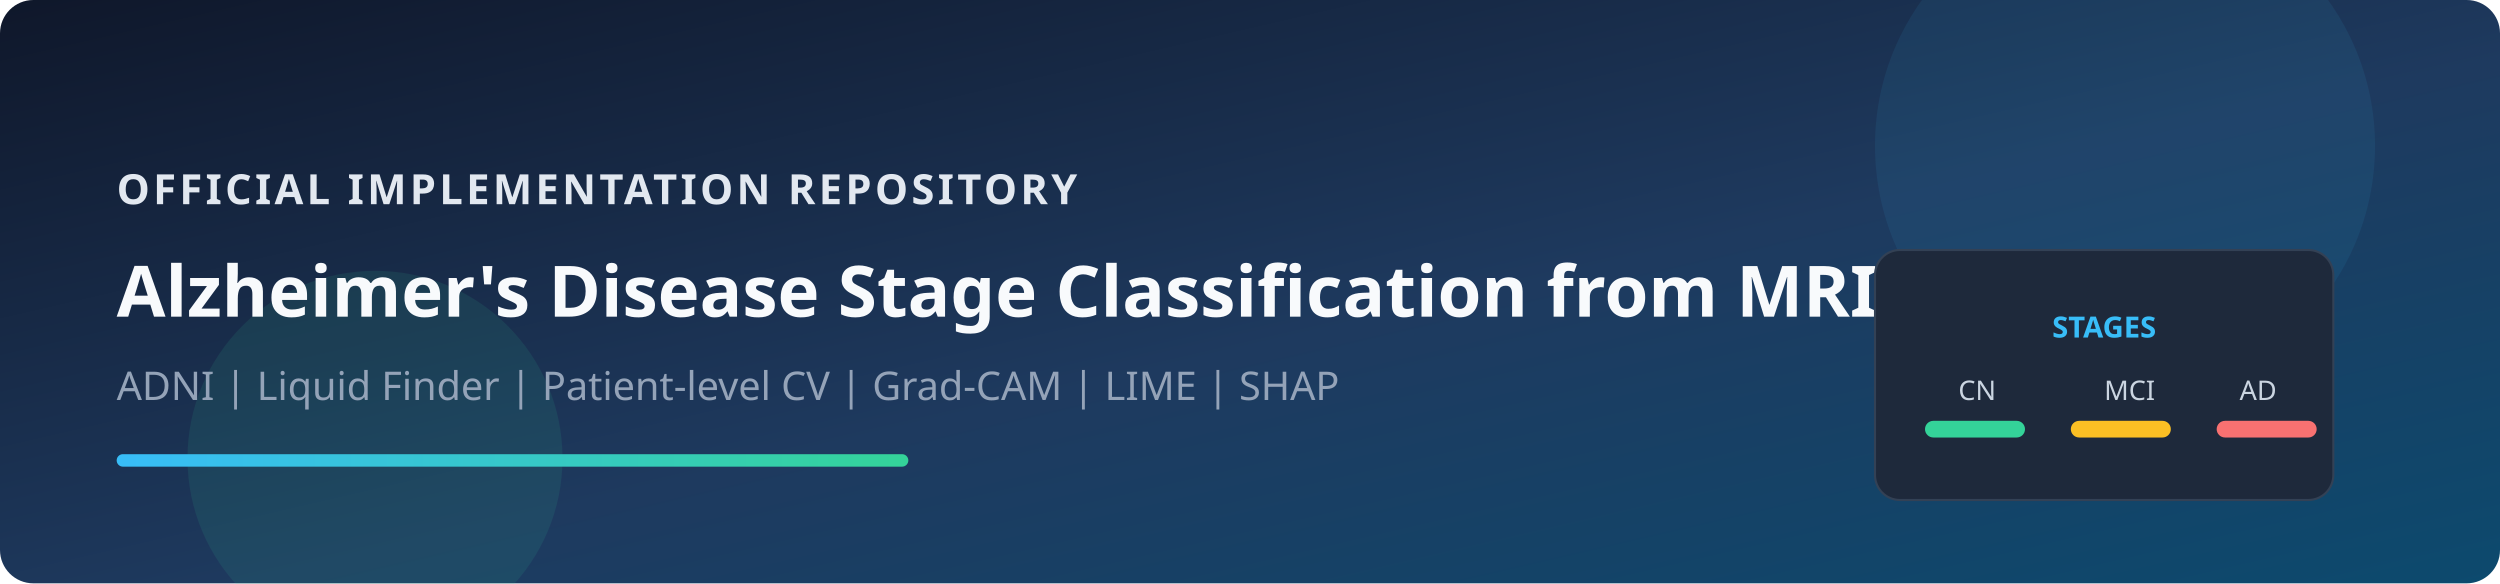
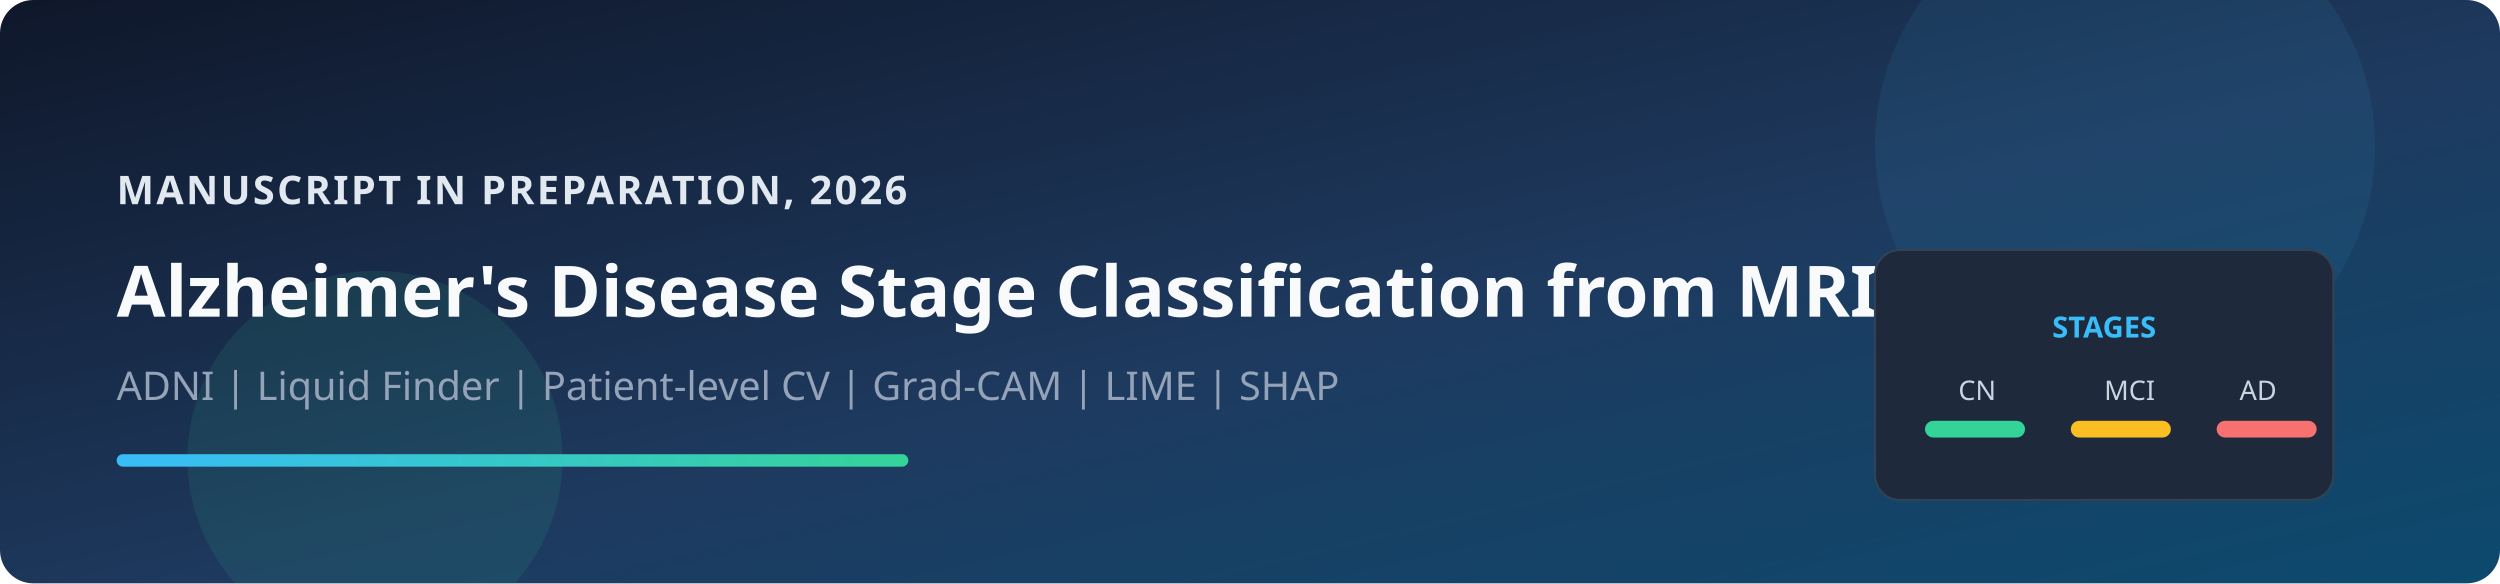
<svg xmlns="http://www.w3.org/2000/svg" width="1200" height="280" viewBox="0 0 1200 280" role="img" aria-label="Explainable AI for Alzheimer's Disease Stage Classification from MRI">
  <defs>
    <linearGradient id="bg" x1="0%" y1="0%" x2="100%" y2="100%">
      <stop offset="0%" stop-color="#0f172a" />
      <stop offset="55%" stop-color="#1e3a5f" />
      <stop offset="100%" stop-color="#0c4a6e" />
    </linearGradient>
    <linearGradient id="accent" x1="0%" y1="0%" x2="100%" y2="0%">
      <stop offset="0%" stop-color="#38bdf8" />
      <stop offset="100%" stop-color="#34d399" />
    </linearGradient>
  </defs>
  <rect width="1200" height="280" rx="16" fill="url(#bg)" />
  <circle cx="1020" cy="70" r="120" fill="#38bdf8" opacity="0.08" />
  <circle cx="180" cy="220" r="90" fill="#34d399" opacity="0.1" />
-   <text x="56" y="98" fill="#e2e8f0" font-family="system-ui,sans-serif" font-size="20" font-weight="600" letter-spacing="0.08em">OFFICIAL IMPLEMENTATION REPOSITORY</text>
+   <text x="56" y="98" fill="#e2e8f0" font-family="system-ui,sans-serif" font-size="19" font-weight="600" letter-spacing="0.06em">MANUSCRIPT IN PREPARATION, 2026</text>
  <text x="56" y="152" fill="#f8fafc" font-family="system-ui,sans-serif" font-size="34" font-weight="700">Alzheimer's Disease Stage Classification from MRI</text>
  <text x="56" y="192" fill="#94a3b8" font-family="system-ui,sans-serif" font-size="19">ADNI | Liquid Finder | Patient-level CV | Grad-CAM | LIME | SHAP</text>
  <rect x="56" y="218" width="380" height="6" rx="3" fill="url(#accent)" />
  <g transform="translate(900, 120)">
    <rect x="0" y="0" width="220" height="120" rx="12" fill="#1e293b" stroke="#334155" />
    <text x="110" y="42" text-anchor="middle" fill="#38bdf8" font-family="system-ui,sans-serif" font-size="14" font-weight="600">STAGES</text>
    <text x="40" y="72" fill="#cbd5e1" font-family="system-ui,sans-serif" font-size="13">CN</text>
    <text x="110" y="72" fill="#cbd5e1" font-family="system-ui,sans-serif" font-size="13">MCI</text>
    <text x="175" y="72" fill="#cbd5e1" font-family="system-ui,sans-serif" font-size="13">AD</text>
    <rect x="24" y="82" width="48" height="8" rx="4" fill="#34d399" />
    <rect x="94" y="82" width="48" height="8" rx="4" fill="#fbbf24" />
    <rect x="164" y="82" width="48" height="8" rx="4" fill="#f87171" />
  </g>
</svg>
